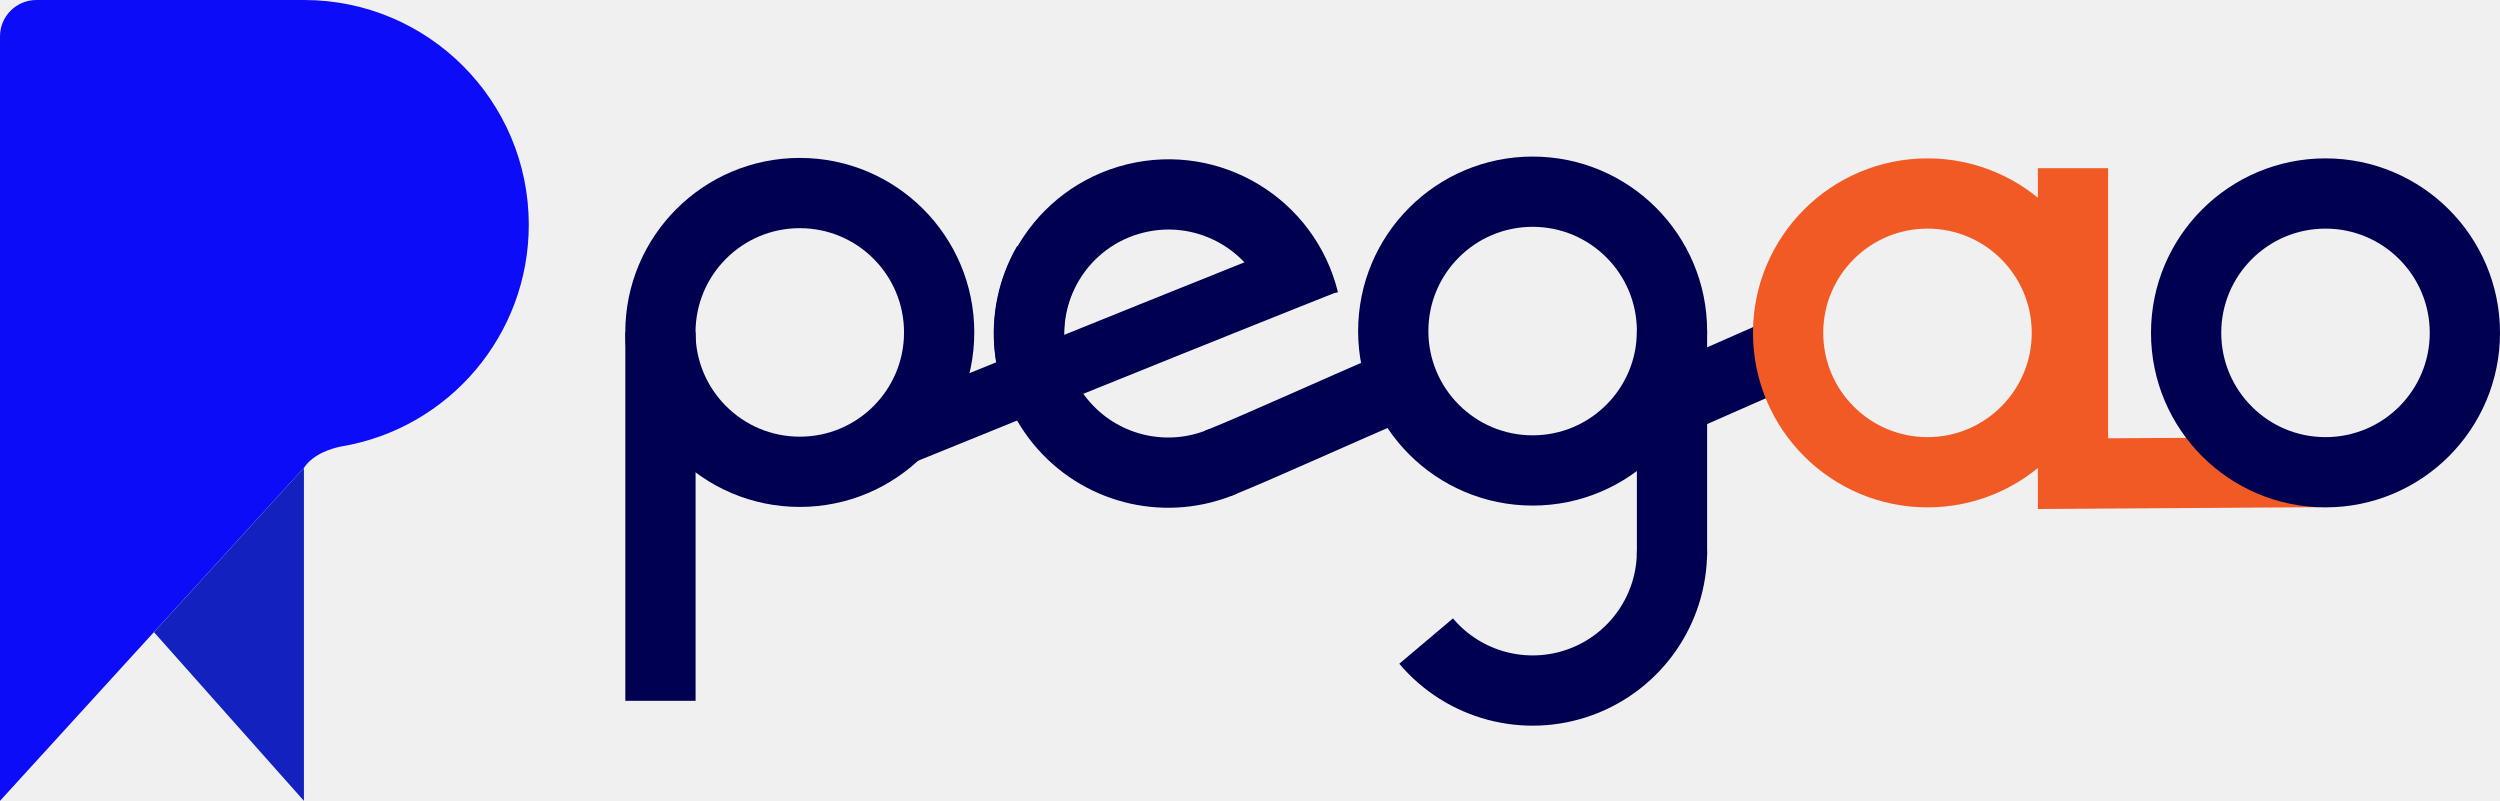
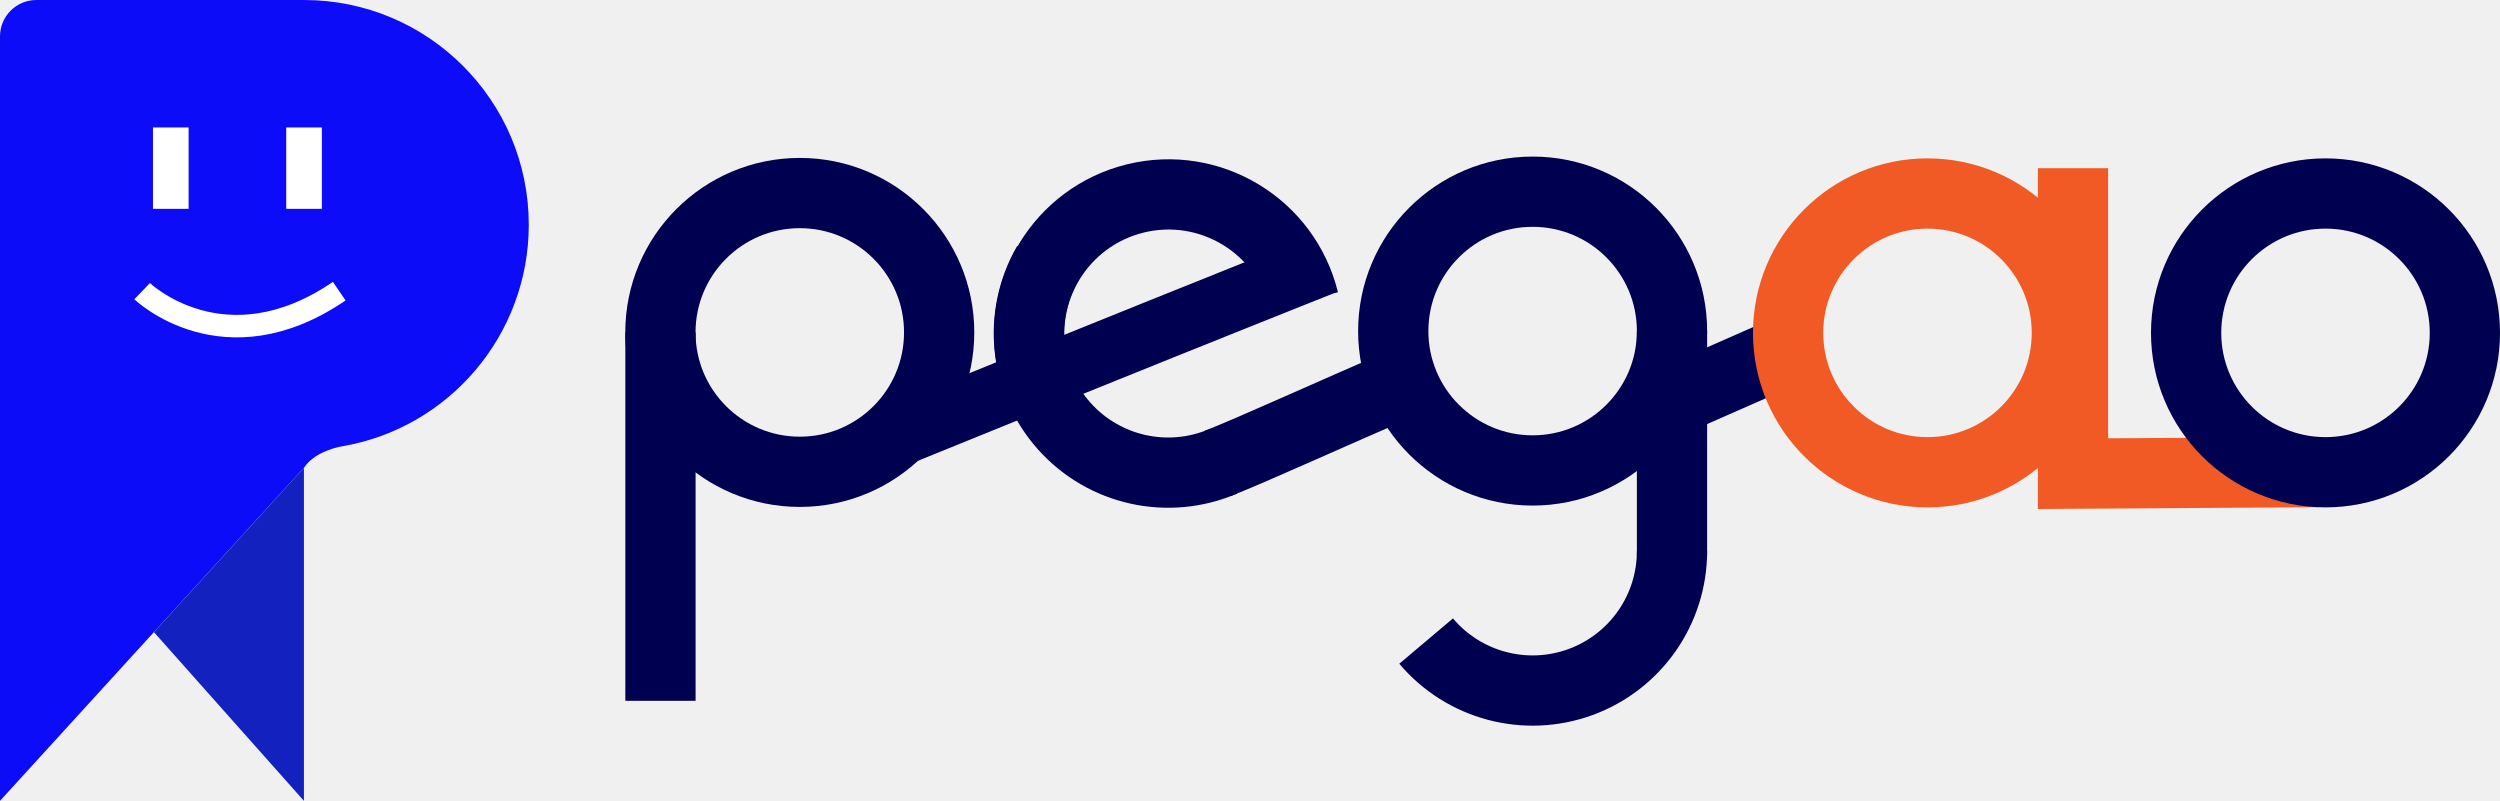
<svg xmlns="http://www.w3.org/2000/svg" width="444.84" height="142.5" viewBox="0 0 444.84 142.5">
  <path d="M94.09,40A40,40,0,0,1,60.75,79.44l-.31.06c-1,.22-4.61,1.1-6.35,3.73h0l-.22.23-26.47,29L0,142.5V6.47A6.47,6.47,0,0,1,6.47,0H54.09A40,40,0,0,1,94.09,40Z" style="fill:#0c0cf9" />
  <polygon points="54.08 83.24 54.08 142.5 27.39 112.48 53.86 83.47 54.08 83.24" style="fill:#1322be" />
  <polyline points="368.86 29.93 368.86 84.28 412.62 84" style="fill:none;stroke:#f15a24;stroke-miterlimit:10;stroke-width:12.5px" />
  <circle cx="413.79" cy="59.23" r="24.8" style="fill:none;stroke:#000050;stroke-miterlimit:10;stroke-width:12.5px" />
  <circle cx="142.31" cy="59.15" r="24.8" style="fill:none;stroke:#000050;stroke-miterlimit:10;stroke-width:12.5px" />
  <path d="M186.4,46.9a24.79,24.79,0,0,0,31.26,35.18" style="fill:none;stroke:#000050;stroke-miterlimit:10;stroke-width:12.5px" />
  <path d="M232,53.49a24.79,24.79,0,1,0-48.16,11.8" style="fill:none;stroke:#000050;stroke-miterlimit:10;stroke-width:12.5px" />
  <path d="M157.33,78.49s39-15.9,77.88-31.39" style="fill:none;stroke:#000050;stroke-miterlimit:10;stroke-width:11px" />
  <path d="M216.66,82.47c6.58-2.59,20-8.76,33.4-14.49" style="fill:none;stroke:#000050;stroke-miterlimit:10;stroke-width:12.5px" />
  <path d="M292.26,73.53c4.79-1.88,13.21-5.67,22.61-9.79" style="fill:none;stroke:#000050;stroke-miterlimit:10;stroke-width:12.5px" />
  <path d="M297.51,98.07a24.8,24.8,0,0,1-43.75,16" style="fill:none;stroke:#000050;stroke-miterlimit:10;stroke-width:12.5px" />
  <circle cx="272.71" cy="58.91" r="24.8" style="fill:none;stroke:#000050;stroke-miterlimit:10;stroke-width:12.5px" />
  <line x1="297.51" y1="58.91" x2="297.51" y2="98.93" style="fill:none;stroke:#000050;stroke-miterlimit:10;stroke-width:12.5px" />
  <circle cx="342.97" cy="59.23" r="24.8" style="fill:none;stroke:#f15a24;stroke-miterlimit:10;stroke-width:12.5px" />
  <polyline points="117.52 124.7 117.52 65.18 117.52 59.15" style="fill:none;stroke:#000050;stroke-miterlimit:10;stroke-width:12.5px" />
+   <rect x="27.22" y="22.68" width="6.34" height="14.48" style="fill:#fff" />
+   <rect x="50.93" y="22.68" width="6.34" height="14.48" style="fill:#fff" />
+   <path d="M25.29,51.81s14.56,14,35.07,0" style="fill:none;stroke:#fff;stroke-miterlimit:10;stroke-width:4px" />
</svg>
